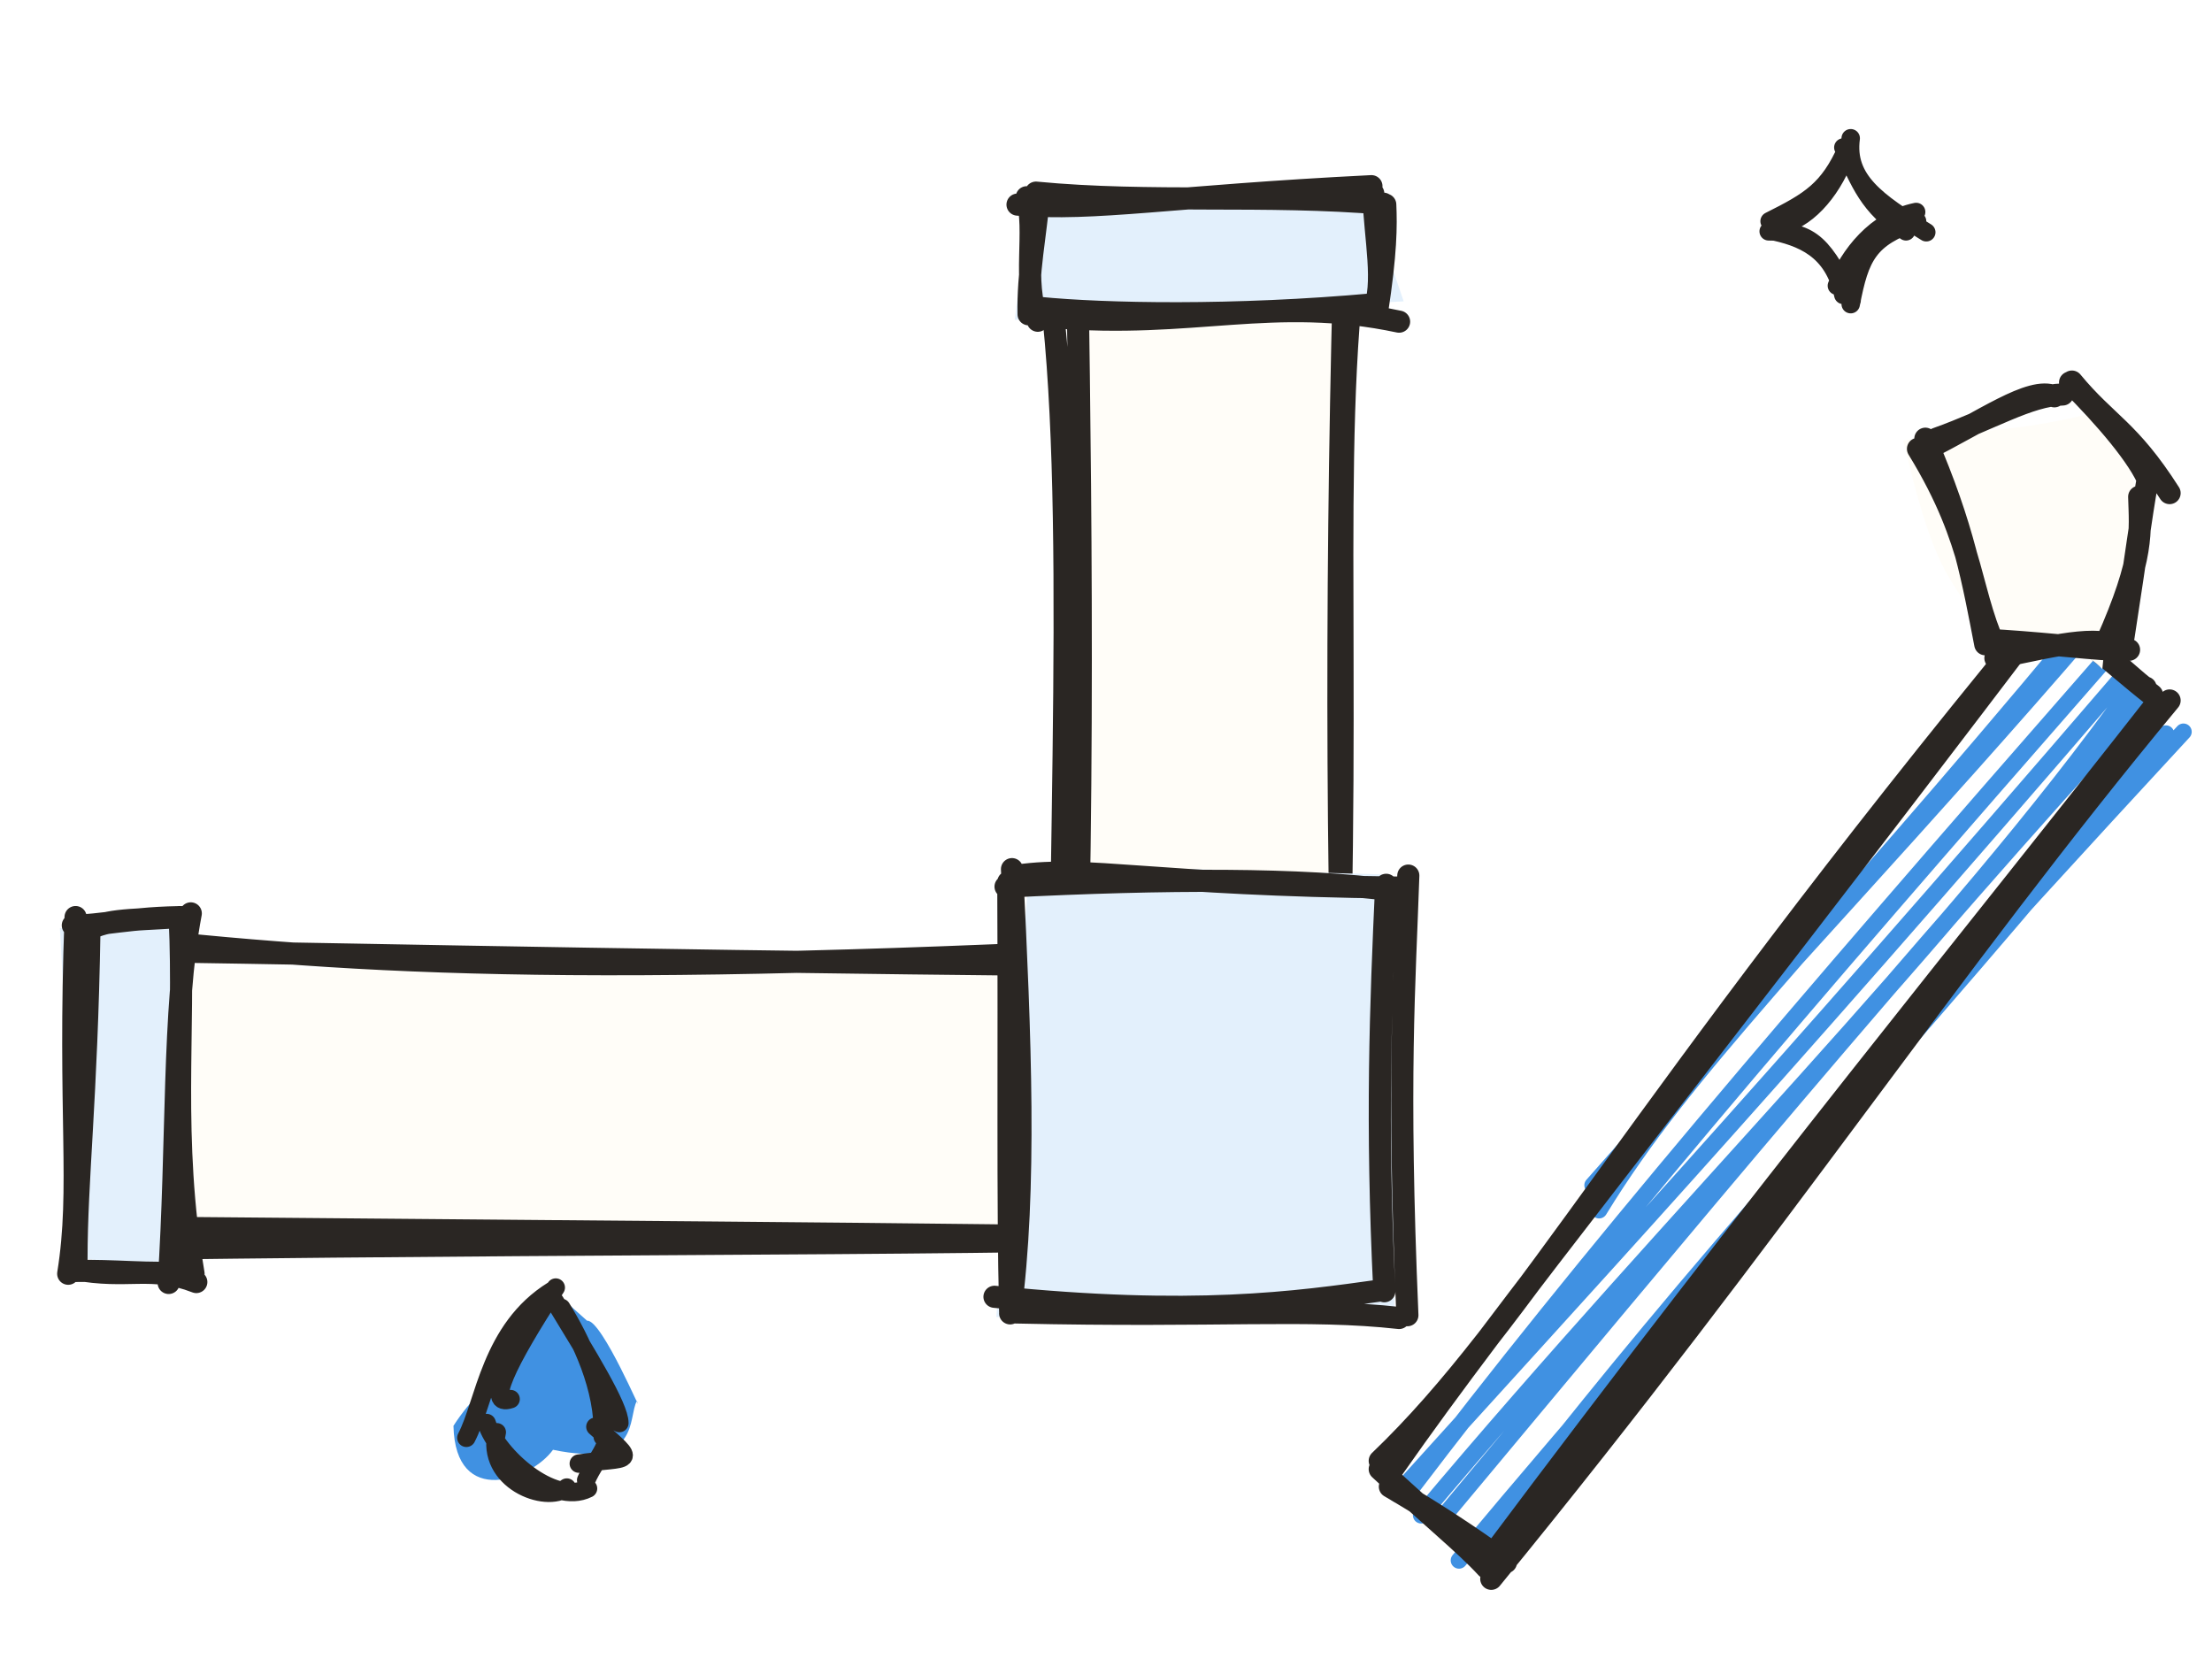
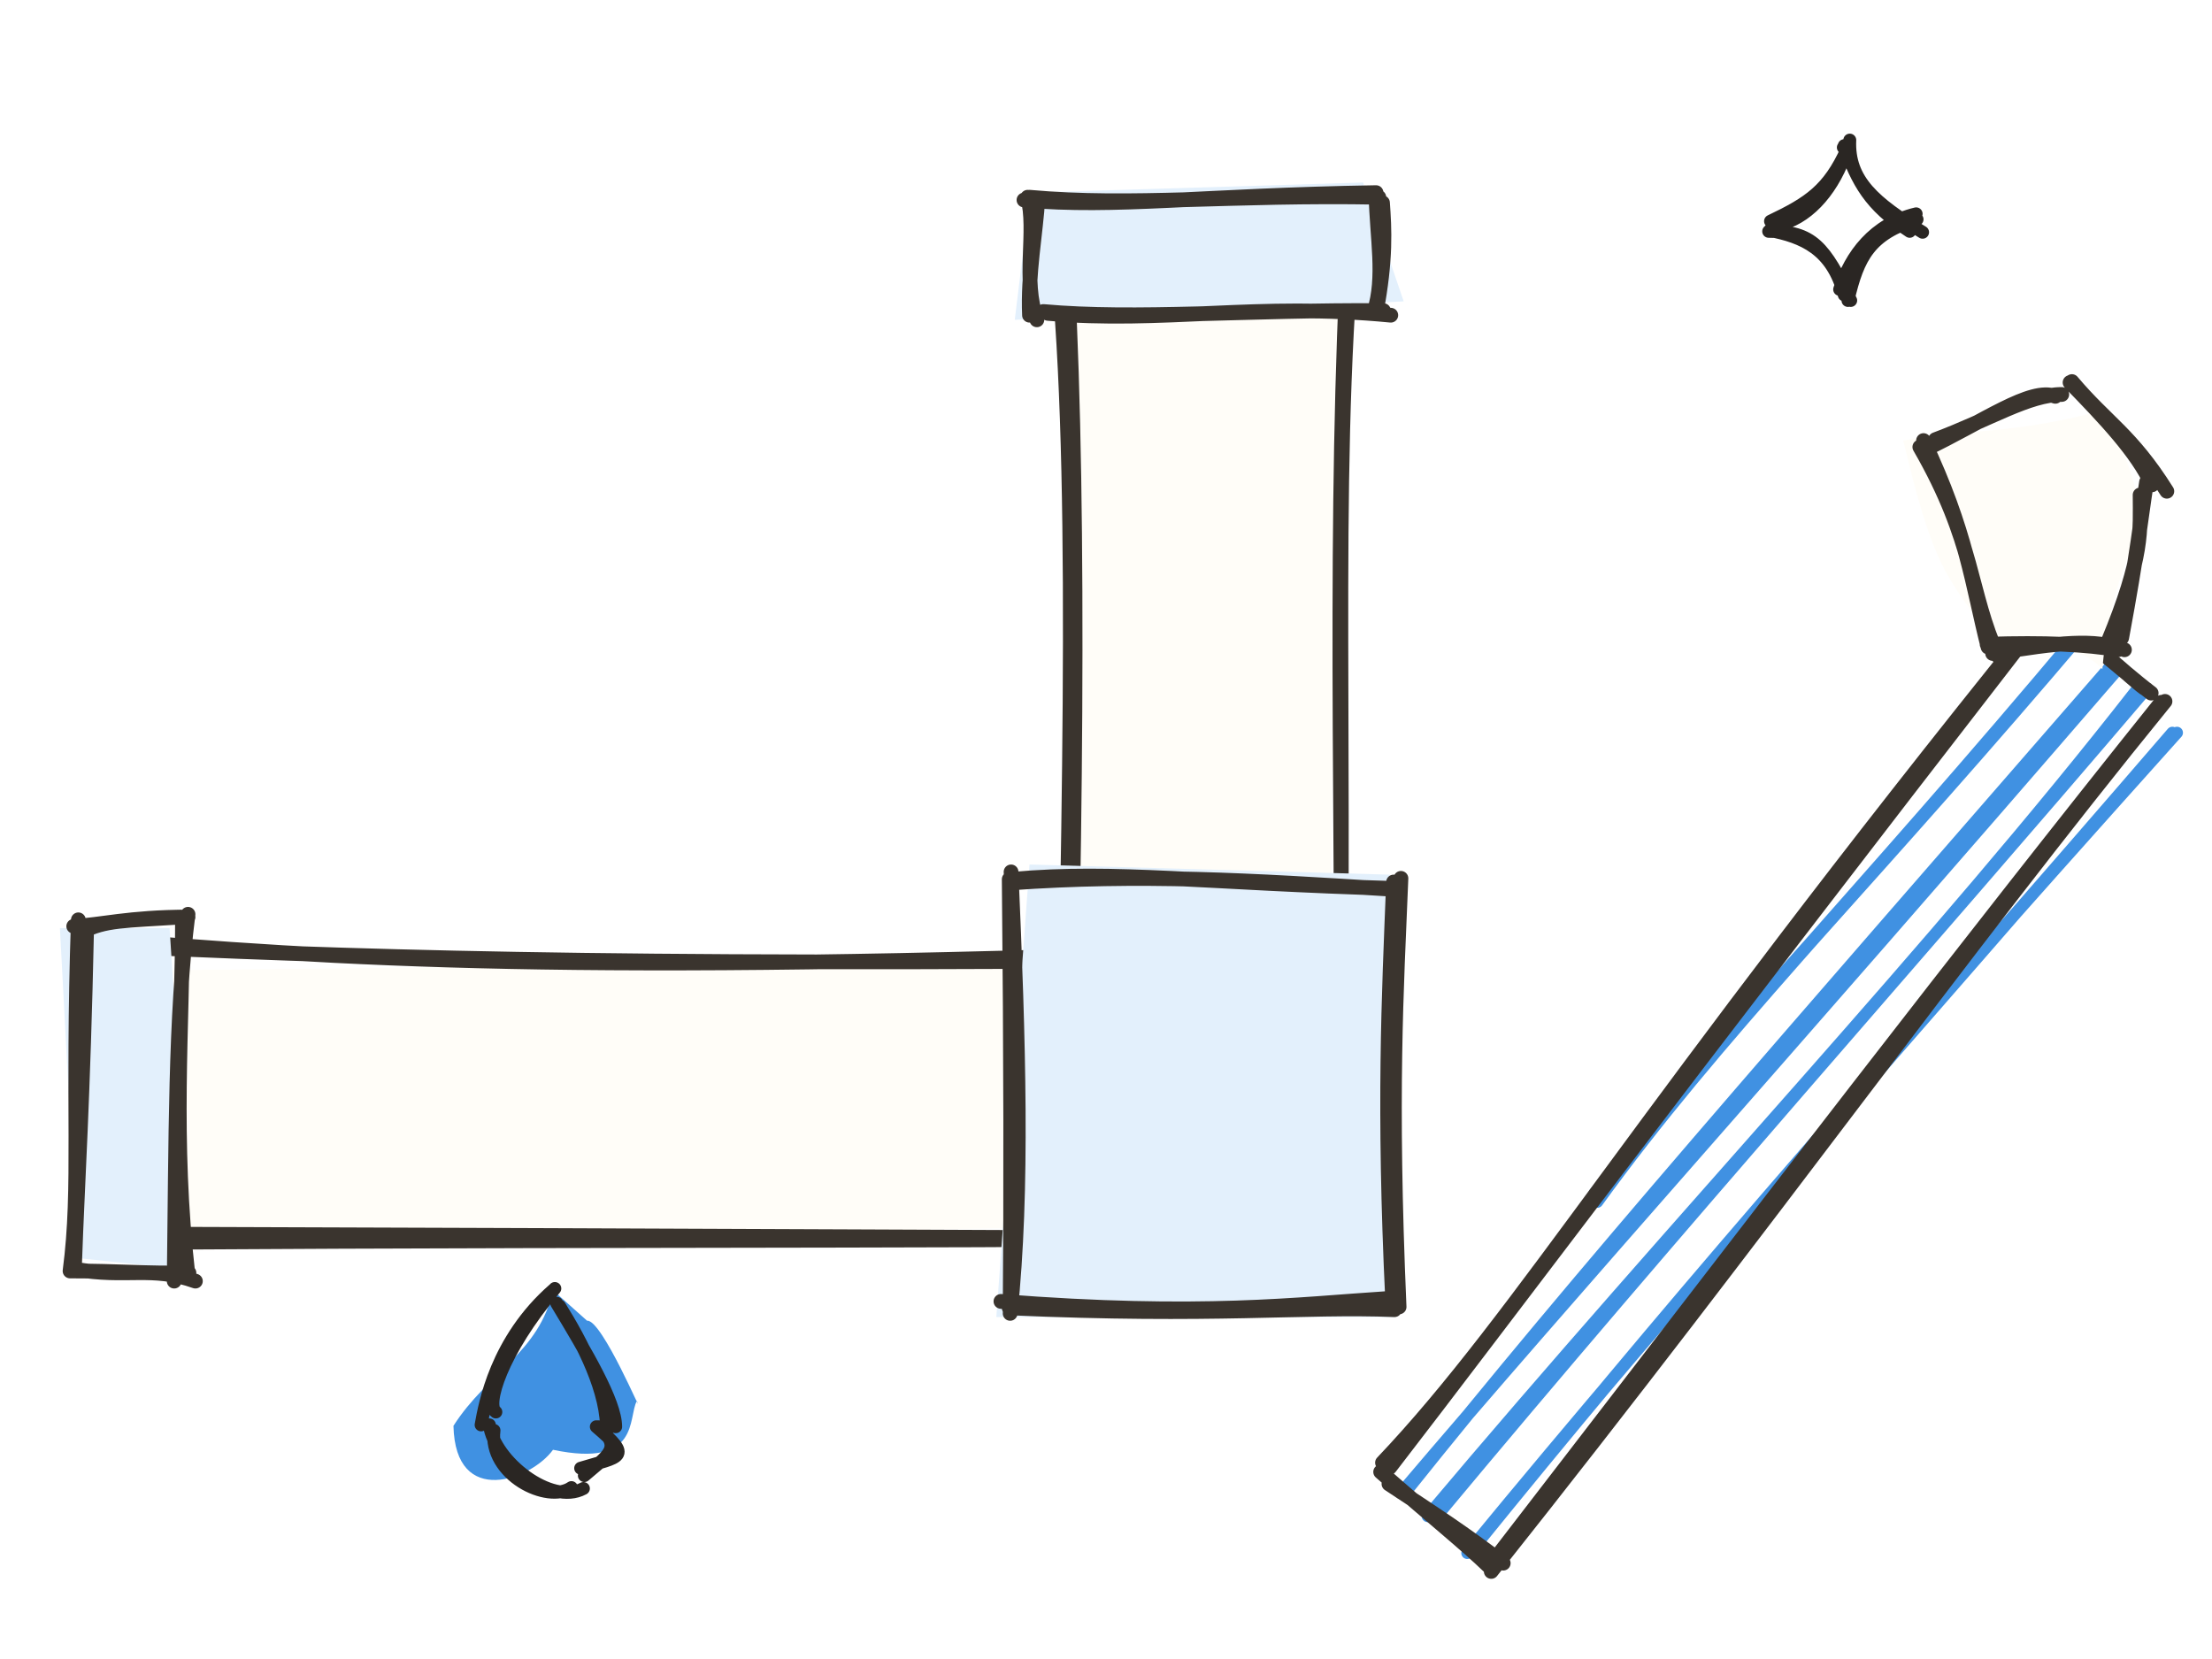
<svg xmlns="http://www.w3.org/2000/svg" viewBox="0 0 240 180" fill="none" stroke-linecap="round" stroke-linejoin="round">
  <path d="M14.9 105.3 L145.8 103.9 L146.9 132.5 L14 135.1" stroke="none" fill="#fffdf8" />
-   <path d="M13.8 101.8 C42.2 104.9, 69.3 106.2, 146.3 101.7 M16.1 103.2 C43.8 103.6, 72.4 104.4, 146.4 105 M144.5 105.7 C147.9 111, 145.1 115.8, 144 135.1 M147.1 103.9 C146 112.3, 146.8 118, 146 133.4 M144.6 133.8 C112.3 135.2, 75.9 134.7, 14.2 135.5 M146.4 134.7 C112.9 133.9, 81.3 133.8, 15.8 133.2 M14.1 133.7 C16.9 127.3, 17.5 117, 16.5 106.2 M16 134.3 C15.5 126.8, 16.7 120, 16 104.1" stroke="#2a2623" stroke-width="2.4" />
+   <path d="M14.5 102.2 C42.7 104.5, 70.2 105.7, 146.3 102.7 M15.4 102.8 C43.3 104, 71.5 104.9, 146.4 104 M145.2 105.2 C147.4 111.4, 145.6 116.4, 144.6 134.6 M146.4 104.4 C146.5 111.9, 146.3 117.4, 145.4 133.9 M145.1 134.1 C112.5 134.8, 77.5 134.4, 14.7 134.8 M145.9 134.4 C112.7 134.3, 79.7 134.1, 15.3 133.9 M14.5 133.8 C16.6 127.2, 17.3 117.7, 16.4 105.7 M15.6 134.2 C15.8 126.9, 16.9 119.3, 16.1 104.6" stroke="#3a342e" stroke-width="1.6" />
  <path d="M116.3 29.6 L145.3 31.7 L143.8 136 L116.3 132.7" stroke="none" fill="#fffdf8" />
-   <path d="M115.1 30.7 C124.1 32, 127.4 31.3, 145.9 31.3 M116.8 29.7 C125.1 29.2, 133.5 30.8, 145.7 29.7 M146.7 30.9 C144.3 54.4, 147.2 82.1, 144.1 133.6 M145.8 30.6 C144.9 65.7, 145 100.7, 146.4 132.9 M144.3 132.9 C138.8 133.9, 130.3 134.4, 116.4 131.8 M145 133.7 C135.3 133.2, 125.7 133.6, 117.1 134.9 M114.9 131.8 C114.7 93.1, 117 53.3, 113.8 30.2 M115.8 134.3 C117.8 96.6, 117.3 57.5, 116.9 29.9" stroke="#2a2623" stroke-width="2.4" />
+   <path d="M115.6 30.4 C124.4 31.1, 129.3 31.1, 145.8 30.8 M116.3 30 C124.8 30.1, 131.6 31, 145.8 30.2 M146.4 30.8 C144.5 58.4, 146.4 88.6, 144.9 133.4 M146.1 30.7 C144.7 61.7, 145.8 94.2, 145.6 133.1 M144.5 133.2 C137.7 133.7, 128.8 134.1, 116.6 132.8 M144.8 133.4 C136.4 133.4, 127.2 133.9, 116.9 133.9 M115.2 132.7 C115.8 94.3, 117.1 54.7, 114.9 30.1 M115.5 133.4 C116.7 95.4, 117.2 56.1, 115.8 30" stroke="#3a342e" stroke-width="1.6" />
  <path d="M111.7 93.8 L150.8 94.9 L151.3 142.9 L108.1 142.9" stroke="none" fill="#e3f0fc" />
-   <path d="M110.4 95 C118.1 93.9, 124.8 96, 151.6 96.3 M109.1 96.2 C126.7 95.3, 141.3 95.3, 151.1 96.6 M150.4 96 C149.8 109.1, 149.3 121.7, 150.2 140.1 M152.8 95 C152.4 106.9, 151.6 116.8, 152.7 142.7 M149.9 140 C140.6 141.3, 129.5 142.9, 107.9 140.7 M151.8 143 C141.9 141.9, 132.4 142.9, 110.2 142.4 M109.6 142.5 C111.4 129, 110.7 112.4, 109.8 94.3 M109.6 142.3 C109.3 129.6, 109.5 115.8, 109.4 95.7" stroke="#2a2623" stroke-width="2.4" />
+   <path d="M109.9 95.4 C121.1 94.4, 130.6 95.8, 151.4 96.4 M109.6 95.8 C123.7 94.8, 135.5 95.5, 151.3 96.5 M151.2 95.7 C150.7 108.3, 150.1 120, 151.1 141 M152 95.3 C151.5 107.7, 150.8 118.5, 151.8 141.8 M150.4 140.9 C141 141.5, 130.3 142.9, 108.6 141.2 M151.3 142.1 C141.5 141.7, 131.6 142.9, 109.5 141.9 M109.6 142.5 C111 129.1, 110.5 113, 109.7 94.6 M109.6 142.3 C109.7 129.5, 109.7 115.2, 109.5 95.4" stroke="#3a342e" stroke-width="1.6" />
  <path d="M6.5 100.7 L18.4 100.7 L20.8 137.8 L8.4 136.5" stroke="none" fill="#e3f0fc" />
-   <path d="M9 101.2 C11.4 99.7, 13.4 99.9, 19.5 99.5 M7.9 100.4 C10.8 100.5, 14.1 99.5, 20.5 99.5 M20.7 99.1 C18.7 109.6, 19.3 124.1, 18.3 139.2 M19.5 99.7 C20.1 112.2, 18.5 123.2, 21 138.2 M21.3 139.1 C16.4 137.2, 13.9 138.8, 8.1 137.7 M20.4 138 C15.8 138.3, 13 137.8, 7.6 137.9 M8.3 136.6 C8.3 128, 9.4 119.2, 9.7 101 M7.4 138.2 C8.9 128.9, 7.4 121.1, 8.2 99.5" stroke="#2a2623" stroke-width="2.4" />
+   <path d="M8.9 101.1 C11.4 99.8, 13.5 99.9, 19.6 99.5 M8 100.5 C10.8 100.4, 14 99.5, 20.4 99.5 M20.4 99.2 C19 110.2, 19.1 123.9, 18.9 139 M19.8 99.6 C19.8 111.6, 18.7 123.4, 20.4 138.4 M21.2 139 C16.4 137.3, 13.8 138.7, 8.1 137.7 M20.5 138.1 C15.8 138.2, 13.1 137.9, 7.6 137.9 M8.1 136.9 C8.4 128.2, 9 119.6, 9.4 100.7 M7.6 137.9 C8.8 128.7, 7.8 120.7, 8.5 99.8" stroke="#3a342e" stroke-width="1.6" />
  <path d="M111.8 20.9 L147.9 19.8 L152.3 32.7 L110.1 34.7" stroke="none" fill="#e3f0fc" />
-   <path d="M110.4 22.2 C118.9 22.9, 126.8 21.3, 148.8 20.2 M112.4 20.9 C124.9 22.1, 137.2 21, 150.1 22.1 M149 21 C149.2 26.1, 150.3 30.8, 149 33.8 M150.3 22.2 C150.4 24.5, 150.4 27.4, 149.4 33.9 M151.8 34.9 C138.1 32, 129.4 35.7, 114.2 34.4 M149.2 33 C133.8 34.4, 119.8 34.1, 112.7 33.4 M112.6 34.8 C110.9 30.5, 112.5 25, 111.4 21.4 M111.6 34.1 C111.5 29.7, 112.4 25.1, 112.7 21.6" stroke="#2a2623" stroke-width="2.4" />
-   <path d="M222.1 65.9 C222.1 65.9, 222.1 65.9, 222.1 65.9 M222.1 65.9 C222.1 65.9, 222.1 65.9, 222.1 65.9 M172.8 128.6 C192.7 106, 209.3 88.5, 226.6 68.4 M173.5 131.3 C183.1 115.6, 195.9 103.9, 225.5 68.3 M152.8 161.9 C172 136.6, 194.4 110.4, 228.1 71.9 M151.6 162.1 C170.7 140.9, 190.2 120.1, 230.5 73.2 M154.2 164.4 C182.4 130.8, 211.6 102.2, 231.3 74.6 M156.4 164.8 C182.6 133.4, 207.4 103.4, 232.9 75.6 M158.3 169.3 C187.2 134.7, 215 104.8, 235 79.6 M160.9 167 C175.6 148.2, 190.2 129.9, 236.9 79.4" stroke="#4091e2" stroke-width="1.8" />
-   <path d="M149.7 158.5 C165.5 143.4, 176.8 120.9, 220.5 67.8 M151.1 159.4 C163.9 141.1, 180.2 121.4, 221.5 67 M222.5 67.6 C225.8 67.9, 232.5 74.8, 232.8 74.6 M221.4 66.9 C226.1 68.7, 228.9 71.8, 233.5 75.4 M235.4 76 C211.1 105.3, 193.2 132.9, 161.8 171.3 M234 76.3 C214.2 101.6, 191.8 128.8, 161.8 168.9 M163.4 169.5 C159.1 166.4, 155.4 164, 150.8 161.3 M161.3 170.1 C158.9 167.5, 155.5 164.8, 149.7 159.4" stroke="#2a2623" stroke-width="2.4" />
+   <path d="M111.1 21.7 C121 22.6, 130.4 21.2, 149.3 20.9 M111.7 21.4 C122.8 22.4, 133.6 21.1, 149.6 21.4 M149.3 21.2 C149.4 25.8, 150.3 30.1, 149.1 33.8 M150 22 C150.2 24.8, 150.4 28.1, 149.3 33.9 M150.9 34.2 C136.6 32.8, 126 35.1, 113.7 34 M150.1 33.7 C135.3 33.6, 123.2 34.7, 113.2 33.8 M112.5 34.7 C110.9 30.4, 112.5 25, 111.5 21.4 M111.7 34.2 C111.5 29.8, 112.4 25.1, 112.6 21.6" stroke="#3a342e" stroke-width="1.6" />
+   <path d="M222.1 65.9 C222.1 65.9, 222.1 65.9, 222.1 65.9 M222.1 65.9 C222.1 65.9, 222.1 65.9, 222.1 65.9 M173 129.5 C189.3 109.4, 204.6 93.9, 226.2 68.4 M173.3 130.4 C186.5 112.2, 200.6 98.5, 225.9 68.3 M152.4 162 C171.5 138.1, 192.9 113.8, 228.9 72.4 M152 162 C171.2 139.4, 191.7 116.7, 229.7 72.7 M154.9 164.5 C182.5 131.7, 210.2 102.6, 231.8 74.9 M155.7 164.7 C182.5 132.5, 208.8 103, 232.4 75.3 M159.2 168.5 C183.1 139.4, 206.3 113.6, 235.7 79.5 M160 167.8 C179.7 143.5, 198.9 121.1, 236.2 79.5" stroke="#4091e2" stroke-width="1.3" />
+   <path d="M150 158.7 C165.1 142.8, 177.6 121, 220.7 67.6 M150.8 159.2 C164.3 141.7, 179.4 121.3, 221.3 67.2 M222.3 67.5 C225.9 68.1, 231.7 74.2, 232.9 74.8 M221.6 67 C226 68.5, 229.7 72.4, 233.4 75.2 M234.9 76.1 C212.1 104.1, 192.7 131.6, 161.8 170.5 M234.5 76.2 C213.2 102.8, 192.3 130.1, 161.8 169.7 M163.1 169.6 C159.1 166.5, 155.4 164.1, 150.7 161 M161.6 170 C158.9 167.4, 155.5 164.7, 149.8 159.7" stroke="#3a342e" stroke-width="1.6" />
  <path d="M214.5 67.1 C210.7 62, 209.4 59.9, 206.5 47.8 C212.8 46.5, 216.9 47.3, 226.7 44.9 C226.4 42.8, 229.5 44.6, 231.9 53.8 C235.4 55.4, 229.4 58, 228.1 72.6 C224.6 68.8, 220 71.9, 217.1 69.3" stroke="none" fill="#fffdf8" />
-   <path d="M217.1 71.5 C213.5 64.5, 214.6 59.3, 208.1 48.7 M215.4 69.9 C214.1 63.2, 213.1 57.3, 208.9 47.6 M208.7 48.9 C215.2 45.7, 220.3 41.9, 222.9 43 M210.1 47.6 C216 45.5, 220.1 42.9, 223.8 42.8 M224.8 41.4 C228.6 46, 231 46.6, 235.4 53.5 M224.6 41.5 C228.4 45.3, 232.1 49.6, 233.2 52.4 M232.1 53.9 C232.2 57.6, 232.7 60.4, 228.5 69.8 M233 52.1 C232.2 56.7, 231.9 59.4, 230.4 69.1 M231 70.5 C227.8 68.9, 224.4 69.7, 216.5 71.4 M229.3 70.5 C225.7 70.3, 221 69.7, 215.3 69.4" stroke="#2a2623" stroke-width="2.4" />
+   <path d="M216.8 71.2 C213.6 64.2, 214.3 58.9, 208.3 48.5 M215.7 70.2 C214 63.5, 213.4 57.7, 208.7 47.8 M208.8 48.8 C215.3 45.7, 220.3 42, 223 43 M210 47.7 C215.9 45.5, 220.1 42.8, 223.7 42.8 M224.8 41.4 C228.6 45.9, 231.2 47.1, 235.1 53.3 M224.6 41.5 C228.4 45.4, 231.9 49.1, 233.5 52.6 M232.2 53.7 C232.2 57.5, 232.6 60.3, 228.7 69.7 M232.9 52.3 C232.2 56.8, 232 59.5, 230.2 69.2 M230.5 70.5 C227.2 69.3, 223.5 69.7, 216.2 70.9 M229.8 70.5 C226.3 69.9, 221.9 69.7, 215.6 69.9" stroke="#3a342e" stroke-width="1.6" />
  <path d="M60 140 C58.5 146.8, 52.9 148.9, 49.2 154.7 C49.4 163.7, 57.7 160.5, 60 157.3 C69.5 159.3, 68.1 153.8, 69.1 152 C70 154.3, 65.3 143.1, 63.7 143.3 C60 140, 60 140, 60 140" stroke="none" fill="#4091e2" />
-   <path d="M60 140 C53.2 144.2, 52.6 152.2, 50.6 156 M60.3 139.7 C54.9 148, 52.7 152.7, 55.4 151.8 M52.8 154.4 C53.9 157.9, 60 163.4, 63.8 161.5 M53.9 155.4 C52.7 160.6, 59.2 163.2, 61.5 161.4 M63.6 160.6 C64.7 158, 67 156.3, 65 154.8 M62.8 158.8 C68.4 158, 69.4 159, 64.6 154.8 M67.2 154.4 C67.2 152.6, 63.8 147.1, 60.2 141.2 M65.4 155.9 C65.6 150.6, 63 145.3, 60.9 141.9 M60 140 C60 140, 60 140, 60 140 M60 140 C60 140, 60 140, 60 140 M200 16 C201.9 19.9, 202.6 22.3, 206.8 25.1 M200.8 15 C200.2 19.5, 203.6 21.9, 209 25.2 M208 24 C202.7 25.8, 201.8 27.8, 200.8 33 M207.9 23 C203.5 23.9, 200.6 27.7, 199.3 31 M200 32 C198.9 27, 195.5 25.7, 192 25 M200.9 32.6 C197.8 26.7, 196.8 25.1, 191.9 25.1 M192 24 C196.4 21.8, 198.4 20.6, 200.4 16.1 M193 24.4 C195.8 24, 198.6 21, 200.1 17.1 M200 16 C200 16, 200 16, 200 16 M200 16 C200 16, 200 16, 200 16" stroke="#2a2623" stroke-width="2" />
+   <path d="M60.1 139.9 C53.8 145.4, 52.6 152.4, 52.2 154.6 M60.2 139.8 C54.3 146.8, 52.7 152.5, 53.8 153.2 M53.1 154.6 C53.6 158.5, 59.8 163.4, 63.3 161.5 M53.6 155.2 C53 160, 59.4 163.2, 62 161.4 M63.4 160.1 C65.8 158, 67.7 157.1, 64.9 154.8 M63 159.3 C67.3 158, 68.7 158.2, 64.7 154.8 M66.8 154.8 C66.8 152.1, 63.6 146.7, 60.4 141.4 M65.8 155.5 C66 151.1, 63.2 145.7, 60.7 141.7 M60 140 C60 140, 60 140, 60 140 M60 140 C60 140, 60 140, 60 140 M200.1 15.8 C201.6 19.8, 202.8 22.2, 207.2 25.1 M200.7 15.2 C200.5 19.6, 203.4 22, 208.6 25.2 M208 23.8 C202.9 25.4, 201.6 27.8, 200.5 32.6 M207.9 23.2 C203.3 24.3, 200.8 27.7, 199.6 31.4 M200.1 32 C198.8 27, 195.6 25.7, 192 25 M200.8 32.6 C197.9 26.7, 196.7 25.1, 191.9 25.1 M192.1 24 C196.3 22, 198.4 20.6, 200.4 16.2 M192.9 24.4 C195.9 23.8, 198.6 21, 200.1 17 M200 16 C200 16, 200 16, 200 16 M200 16 C200 16, 200 16, 200 16" stroke="#2a2623" stroke-width="1.4" />
</svg>
